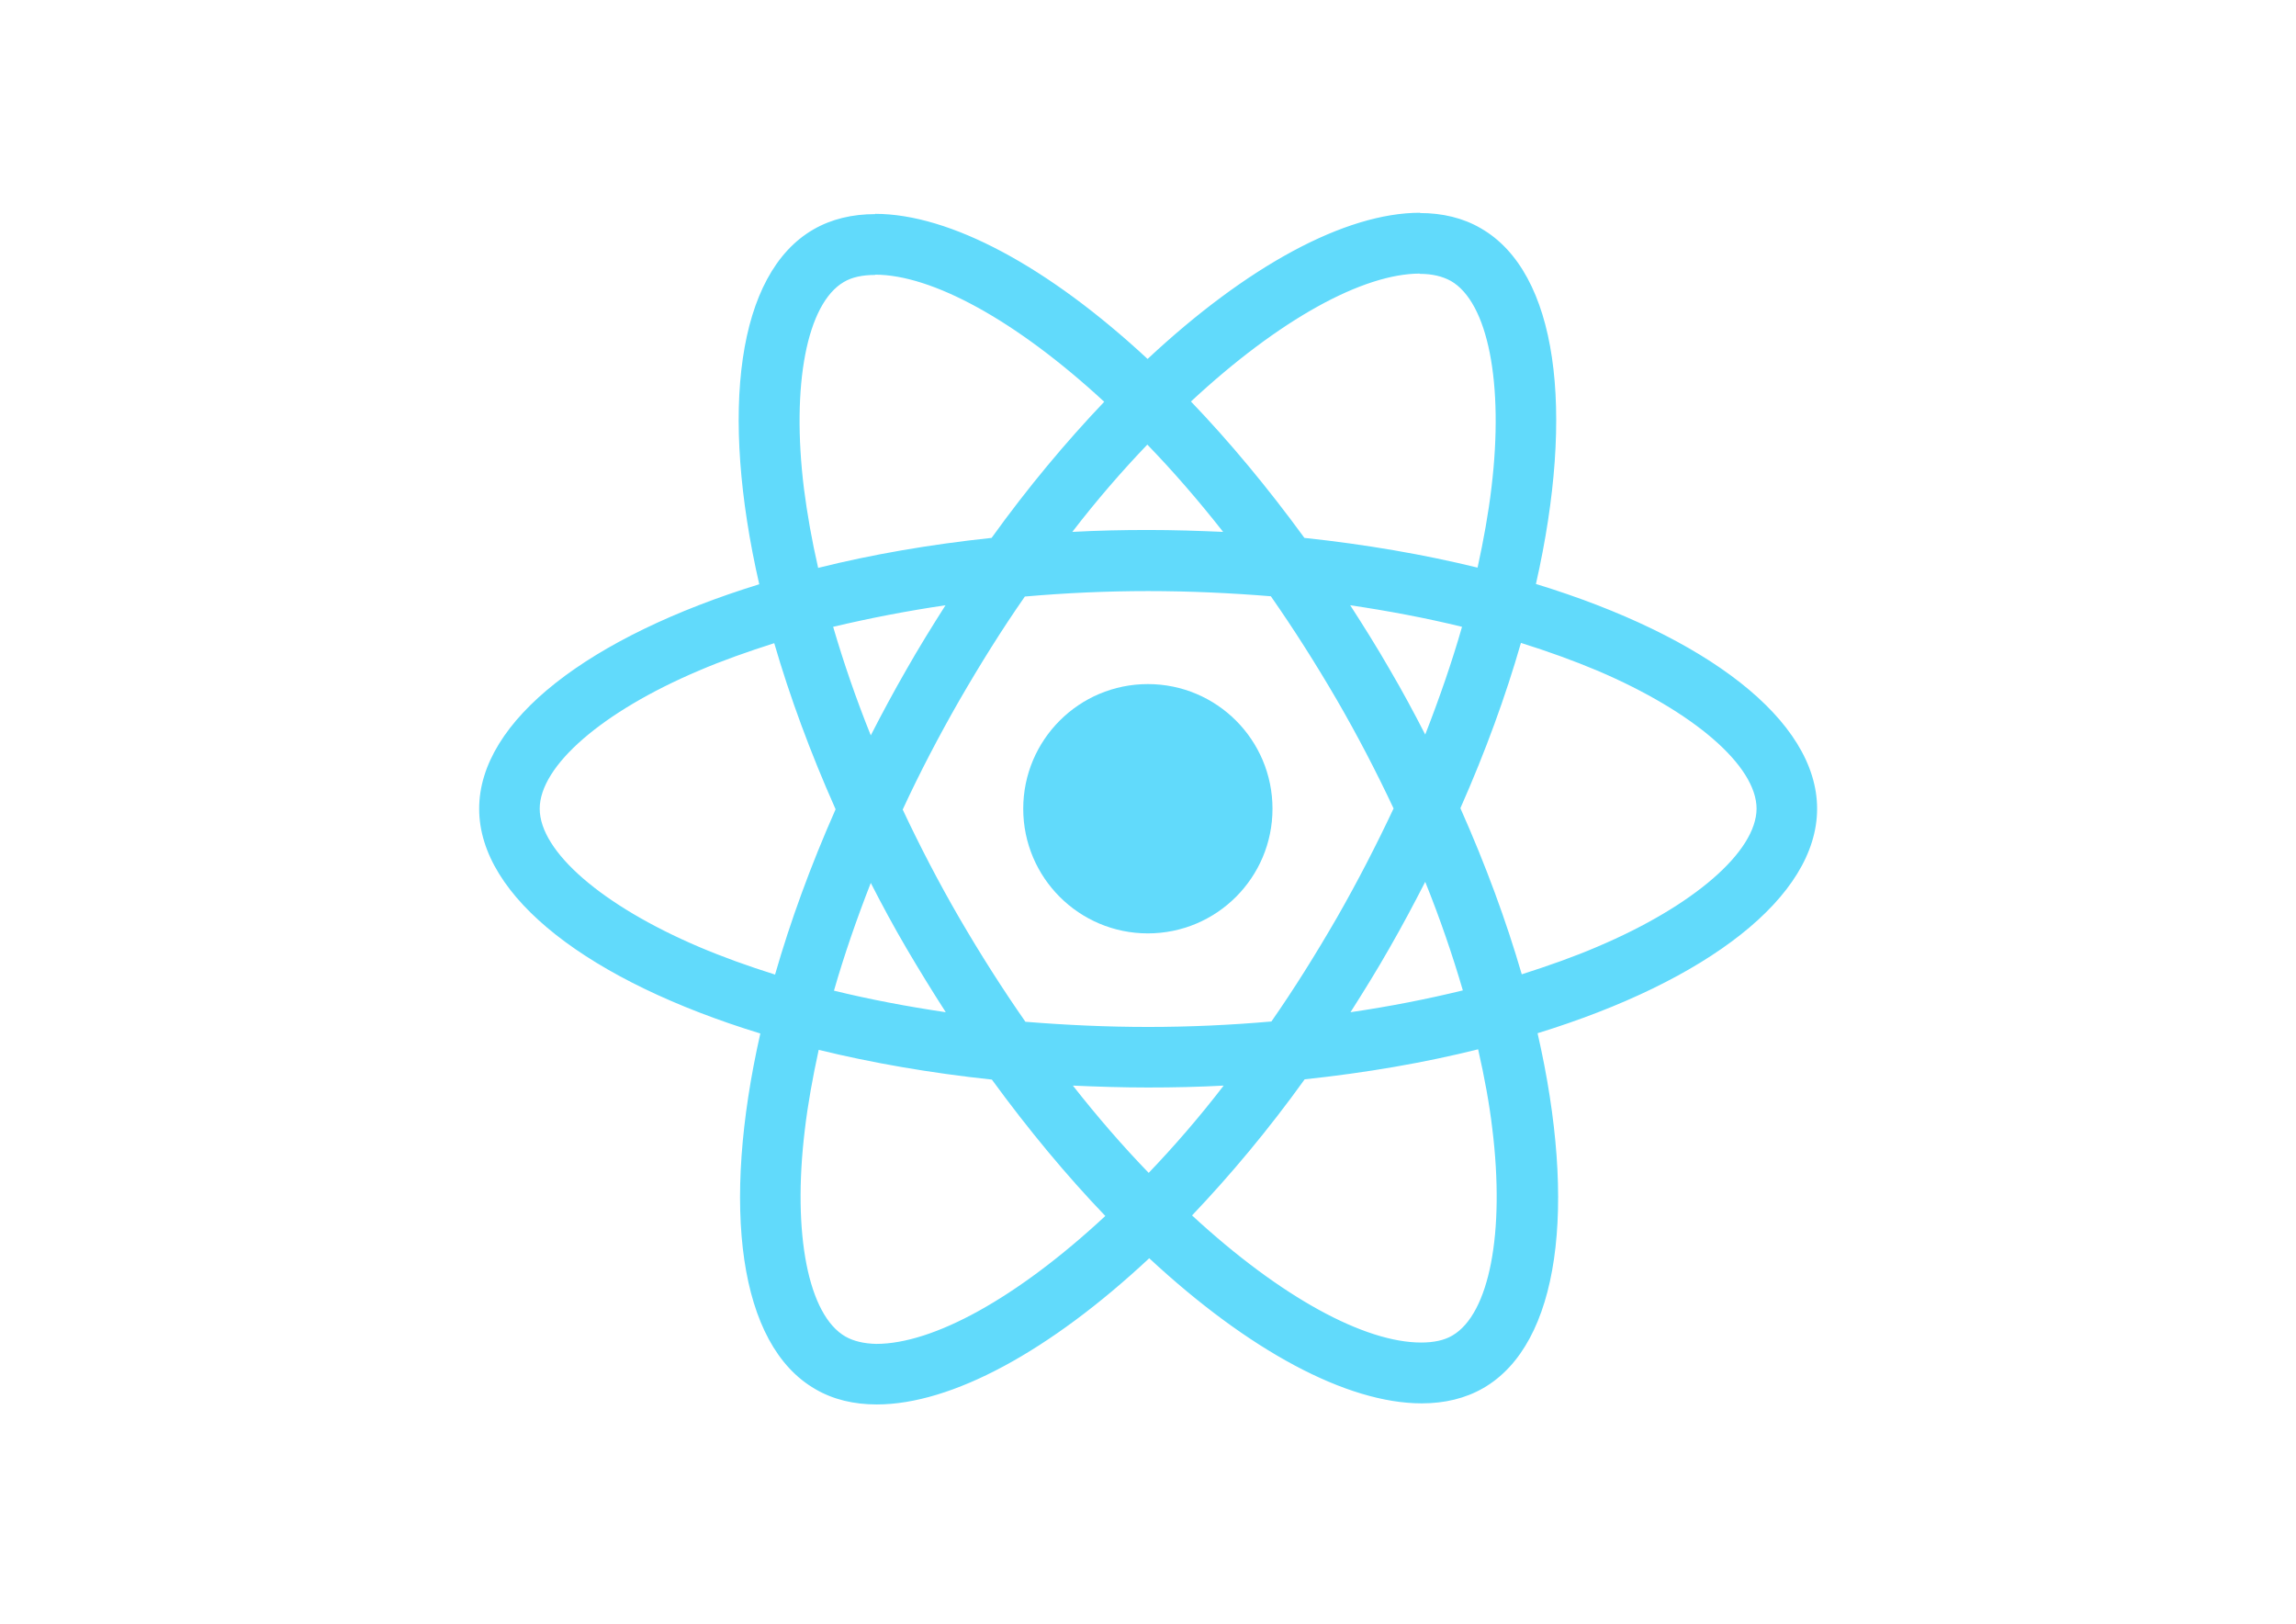
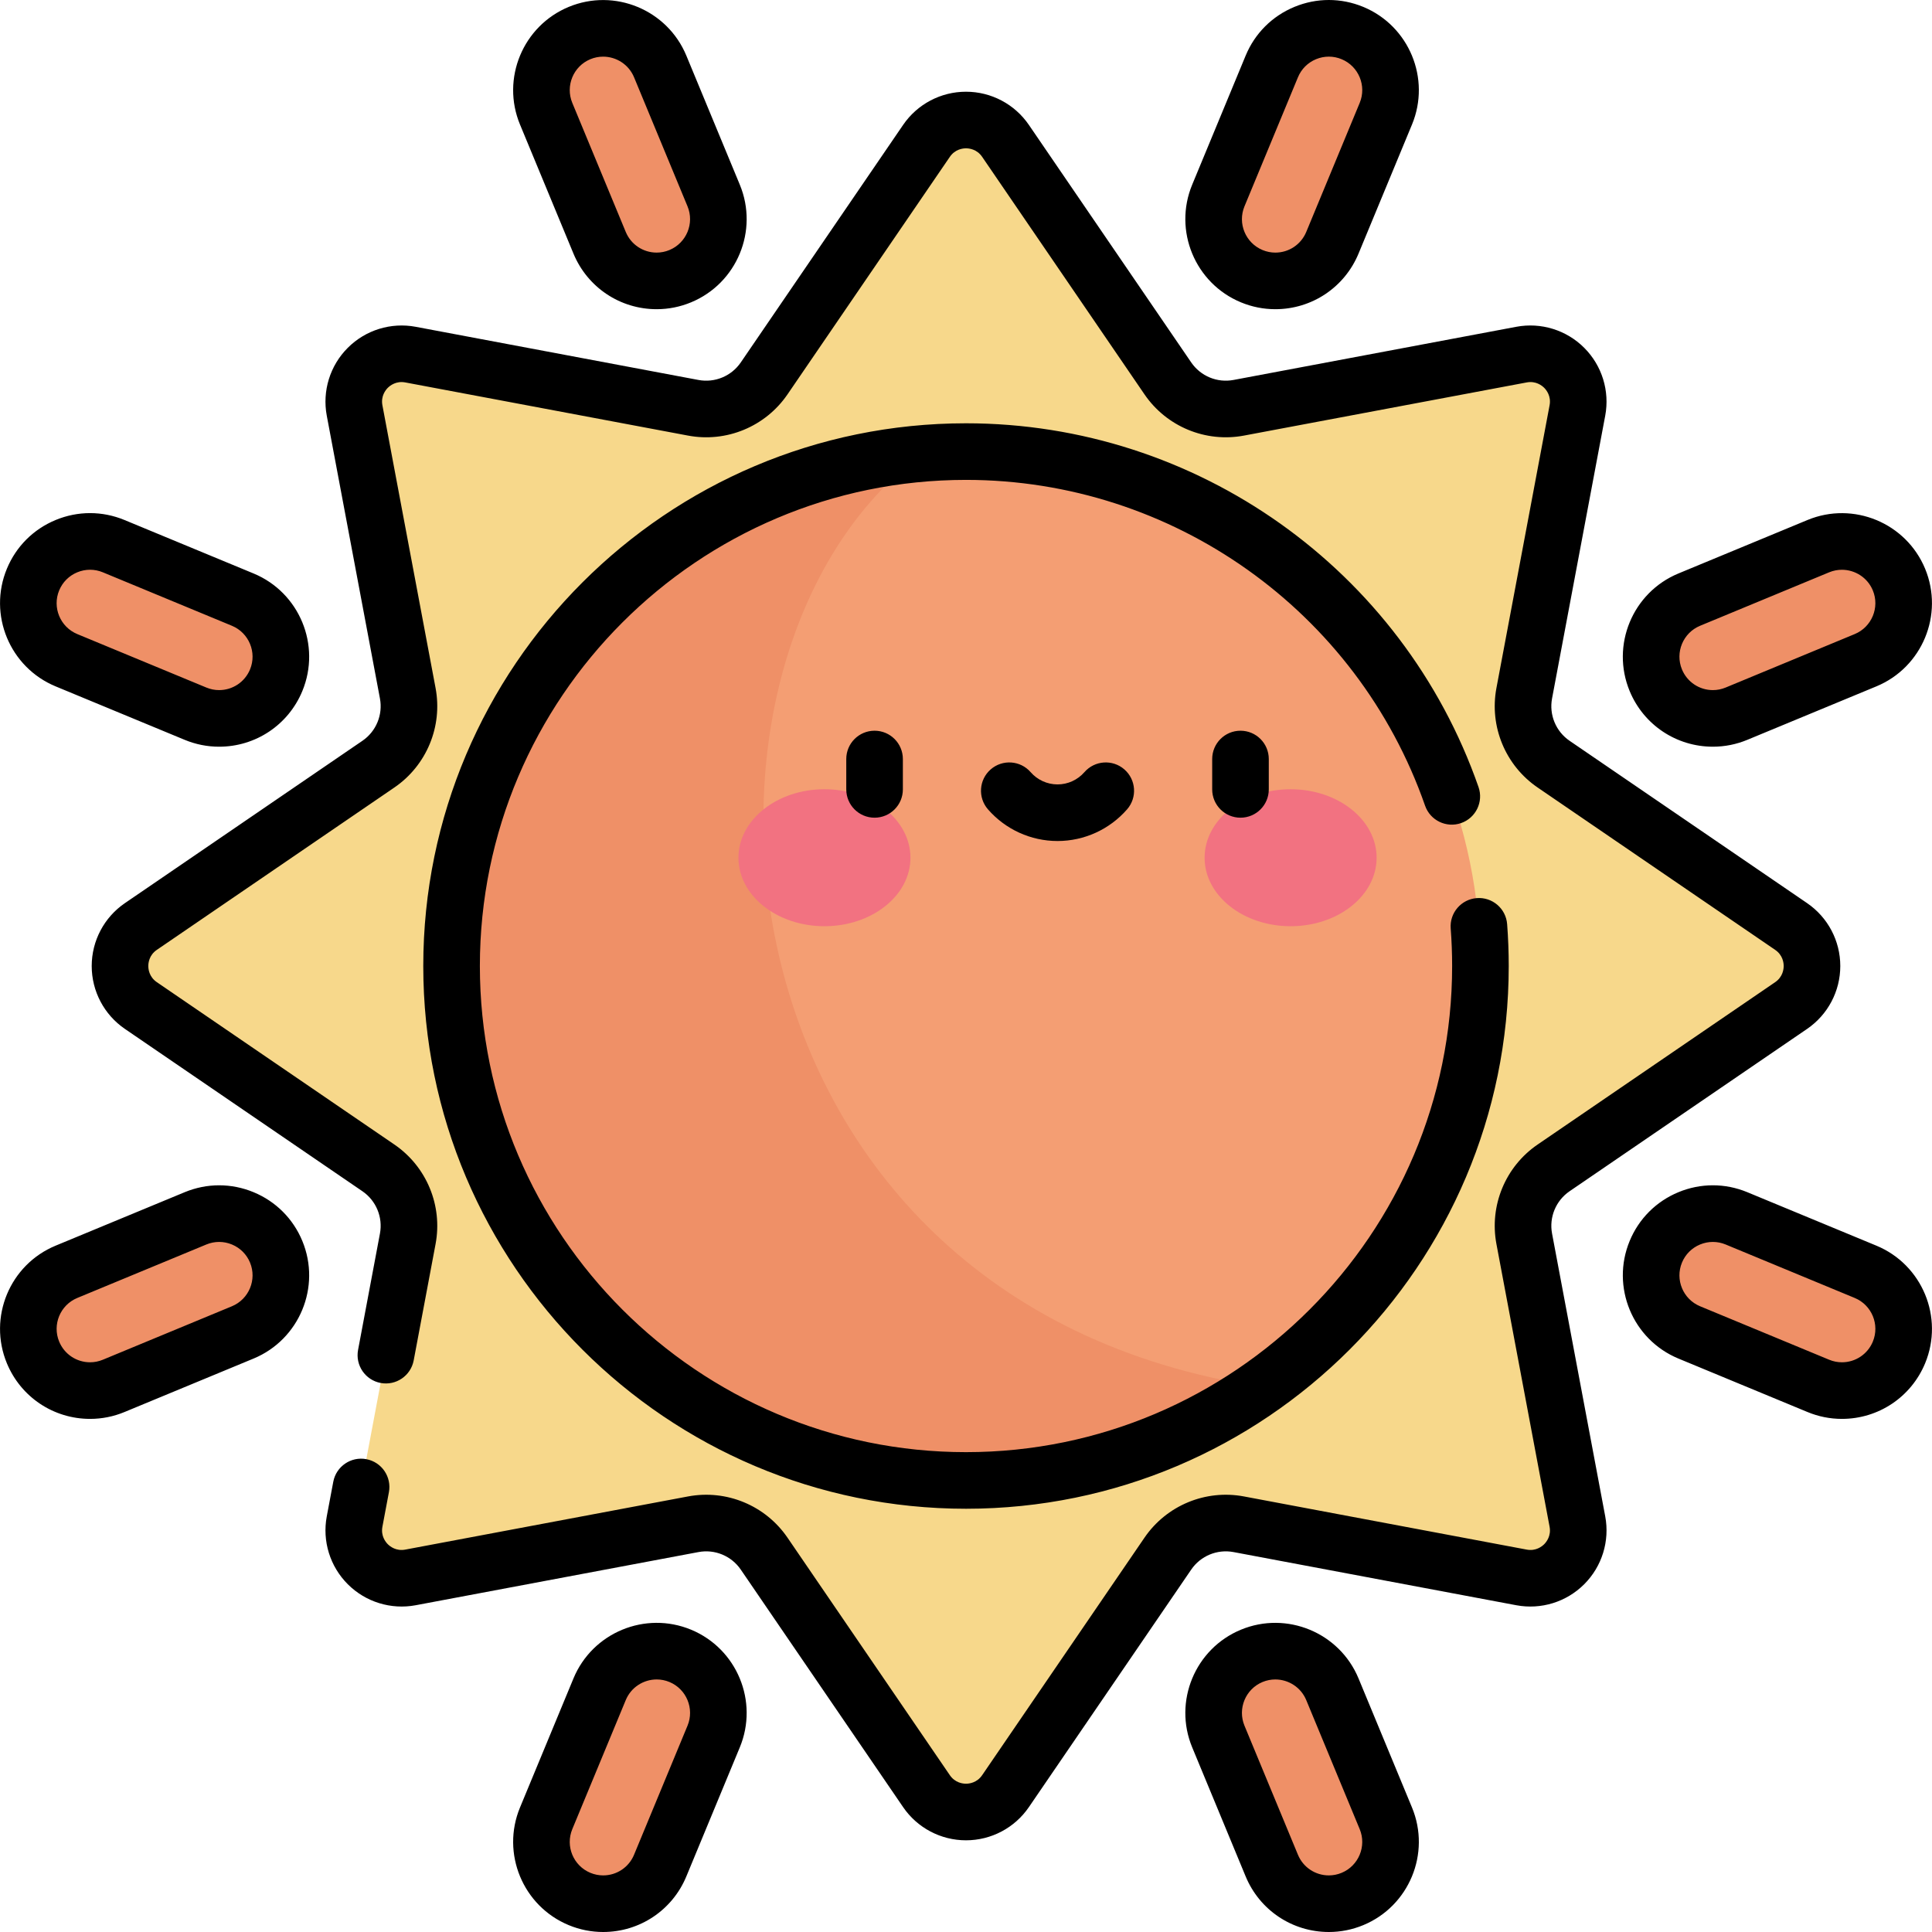
- <svg xmlns="http://www.w3.org/2000/svg" viewBox="0 0 841.9 595.3">
-   <g fill="#61DAFB">
-     <path d="M666.3 296.5c0-32.5-40.7-63.3-103.1-82.4 14.4-63.6 8-114.2-20.2-130.4-6.5-3.8-14.1-5.6-22.4-5.6v22.3c4.6 0 8.3.9 11.4 2.6 13.6 7.8 19.5 37.5 14.9 75.7-1.1 9.4-2.9 19.3-5.1 29.4-19.6-4.8-41-8.5-63.5-10.9-13.5-18.5-27.5-35.3-41.6-50 32.6-30.3 63.2-46.9 84-46.9V78c-27.5 0-63.5 19.6-99.9 53.6-36.4-33.8-72.4-53.2-99.9-53.2v22.3c20.7 0 51.4 16.5 84 46.6-14 14.7-28 31.4-41.3 49.9-22.6 2.4-44 6.1-63.6 11-2.3-10-4-19.7-5.2-29-4.7-38.2 1.1-67.9 14.6-75.8 3-1.8 6.9-2.6 11.5-2.6V78.5c-8.4 0-16 1.8-22.6 5.6-28.1 16.2-34.4 66.7-19.9 130.1-62.2 19.2-102.7 49.9-102.7 82.3 0 32.5 40.7 63.3 103.1 82.4-14.4 63.6-8 114.2 20.2 130.4 6.5 3.8 14.1 5.6 22.5 5.6 27.5 0 63.5-19.6 99.9-53.6 36.4 33.8 72.4 53.2 99.9 53.2 8.4 0 16-1.8 22.6-5.6 28.1-16.2 34.4-66.7 19.9-130.1 62-19.1 102.5-49.9 102.5-82.3zm-130.2-66.7c-3.7 12.9-8.3 26.2-13.5 39.5-4.1-8-8.4-16-13.1-24-4.6-8-9.5-15.8-14.4-23.4 14.2 2.1 27.9 4.7 41 7.9zm-45.8 106.5c-7.8 13.5-15.8 26.3-24.1 38.2-14.9 1.3-30 2-45.2 2-15.1 0-30.2-.7-45-1.9-8.3-11.9-16.4-24.6-24.2-38-7.6-13.1-14.5-26.4-20.8-39.8 6.2-13.4 13.2-26.8 20.7-39.9 7.8-13.5 15.8-26.3 24.1-38.2 14.9-1.3 30-2 45.2-2 15.1 0 30.2.7 45 1.9 8.3 11.9 16.4 24.6 24.2 38 7.6 13.1 14.5 26.4 20.8 39.8-6.3 13.4-13.2 26.8-20.7 39.9zm32.3-13c5.4 13.4 10 26.8 13.8 39.8-13.1 3.2-26.9 5.9-41.2 8 4.9-7.7 9.8-15.6 14.4-23.7 4.6-8 8.9-16.1 13-24.1zM421.2 430c-9.3-9.6-18.6-20.3-27.8-32 9 .4 18.2.7 27.5.7 9.4 0 18.7-.2 27.8-.7-9 11.7-18.3 22.4-27.5 32zm-74.4-58.9c-14.2-2.1-27.9-4.7-41-7.9 3.7-12.9 8.3-26.2 13.5-39.5 4.1 8 8.4 16 13.1 24 4.7 8 9.5 15.8 14.4 23.4zM420.7 163c9.3 9.6 18.6 20.3 27.8 32-9-.4-18.2-.7-27.5-.7-9.4 0-18.7.2-27.8.7 9-11.7 18.3-22.4 27.5-32zm-74 58.9c-4.9 7.7-9.8 15.6-14.4 23.7-4.6 8-8.9 16-13 24-5.4-13.4-10-26.8-13.8-39.8 13.1-3.1 26.9-5.8 41.2-7.9zm-90.5 125.2c-35.4-15.1-58.3-34.9-58.3-50.6 0-15.7 22.9-35.6 58.3-50.6 8.6-3.7 18-7 27.7-10.1 5.7 19.6 13.2 40 22.5 60.9-9.2 20.8-16.6 41.1-22.2 60.6-9.9-3.1-19.3-6.5-28-10.2zM310 490c-13.6-7.8-19.5-37.5-14.9-75.7 1.1-9.4 2.9-19.3 5.1-29.4 19.6 4.8 41 8.5 63.5 10.9 13.5 18.5 27.5 35.3 41.6 50-32.6 30.3-63.2 46.9-84 46.9-4.5-.1-8.3-1-11.3-2.7zm237.2-76.2c4.7 38.2-1.1 67.9-14.6 75.8-3 1.8-6.9 2.6-11.5 2.6-20.7 0-51.4-16.5-84-46.6 14-14.7 28-31.4 41.3-49.9 22.6-2.4 44-6.1 63.6-11 2.3 10.1 4.1 19.8 5.2 29.1zm38.5-66.7c-8.6 3.7-18 7-27.7 10.1-5.7-19.6-13.2-40-22.5-60.9 9.2-20.8 16.6-41.1 22.2-60.6 9.9 3.1 19.3 6.5 28.1 10.2 35.4 15.1 58.3 34.9 58.3 50.6-.1 15.7-23 35.6-58.4 50.6zM320.8 78.4z" />
-     <circle cx="420.9" cy="296.5" r="45.7" />
-     <path d="M520.5 78.1z" />
+ <svg xmlns="http://www.w3.org/2000/svg" version="1.1" id="Capa_1" x="0px" y="0px" viewBox="0 0 511.999 511.999" style="enable-background:new 0 0 511.999 511.999;" xml:space="preserve">
+   <path style="fill:#F7D88B;" d="M411.721,309.5l62.946-43.023c7.37-5.038,7.37-15.91,0-20.947l-62.946-43.023  c-6.092-4.164-9.146-11.536-7.782-18.788l14.088-74.932c1.65-8.774-6.038-16.461-14.812-14.812l-74.932,14.088  c-7.252,1.364-14.624-1.69-18.788-7.782l-43.023-62.946c-5.038-7.37-15.91-7.37-20.947,0l-43.023,62.946  c-4.164,6.092-11.536,9.146-18.788,7.782l-74.932-14.088c-8.774-1.649-16.461,6.038-14.812,14.812l14.088,74.932  c1.363,7.252-1.69,14.624-7.782,18.788L37.331,245.53c-7.37,5.038-7.37,15.91,0,20.947l62.946,43.023  c6.092,4.164,9.146,11.536,7.782,18.788l-14.088,74.932c-1.649,8.774,6.038,16.461,14.812,14.812l74.932-14.088  c7.252-1.364,14.624,1.69,18.788,7.782l43.023,62.946c5.038,7.37,15.91,7.37,20.947,0l43.023-62.946  c4.164-6.092,11.536-9.146,18.788-7.782l74.932,14.088c8.774,1.65,16.461-6.038,14.812-14.812l-14.088-74.932  C402.575,321.035,405.629,313.664,411.721,309.5z" />
+   <circle style="fill:#F49E73;" cx="255.995" cy="256.006" r="136.328" />
+   <g>
+     <path style="fill:#EF9067;" d="M255.999,392.332c29.18,0,56.215-9.173,78.389-24.785   c-148.205-22.476-161.671-194.146-89.906-247.383c-69.901,5.848-124.812,64.427-124.812,135.84   C119.671,331.295,180.707,392.332,255.999,392.332z" />
+     <path style="fill:#EF9067;" d="M337.975,74.441c-2.086,0-4.207-0.401-6.254-1.249c-8.346-3.458-12.31-13.027-8.853-21.374   l14.17-34.208c3.457-8.348,13.029-12.31,21.374-8.853c8.346,3.458,12.31,13.027,8.853,21.374l-14.17,34.207   C350.486,70.638,344.394,74.441,337.975,74.441z" />
+     <path style="fill:#EF9067;" d="M488.126,368.519c-2.086,0-4.207-0.401-6.254-1.249l-34.208-14.17   c-8.346-3.458-12.31-13.027-8.853-21.374c3.457-8.347,13.028-12.31,21.374-8.853l34.208,14.17   c8.346,3.458,12.31,13.027,8.853,21.374C500.637,364.716,494.545,368.519,488.126,368.519z" />
+     <path style="fill:#EF9067;" d="M58.068,190.384c-2.086,0-4.207-0.402-6.254-1.249l-34.208-14.17   c-8.347-3.458-12.311-13.027-8.853-21.374c3.457-8.347,13.028-12.31,21.374-8.853l34.208,14.17   c8.347,3.458,12.31,13.027,8.853,21.374C70.578,186.581,64.486,190.384,58.068,190.384z" />
+     <path style="fill:#EF9067;" d="M159.84,504.5c-2.086,0-4.207-0.401-6.254-1.249c-8.346-3.458-12.31-13.027-8.853-21.374   l14.17-34.208c3.457-8.348,13.028-12.31,21.374-8.853c8.346,3.458,12.31,13.027,8.853,21.374l-14.17,34.207   C172.351,500.696,166.259,504.5,159.84,504.5z" />
+     <path style="fill:#EF9067;" d="M174.023,74.441c-6.42,0-12.51-3.803-15.12-10.103l-14.17-34.207   c-3.457-8.347,0.507-17.916,8.853-21.374c8.346-3.455,17.917,0.506,21.374,8.853l14.17,34.208   c3.457,8.346-0.507,17.916-8.853,21.374C178.23,74.039,176.109,74.441,174.023,74.441z" />
+     <path style="fill:#EF9067;" d="M23.872,368.519c-6.42,0-12.511-3.803-15.12-10.103c-3.457-8.347,0.507-17.916,8.853-21.374   l34.208-14.17c8.345-3.456,17.917,0.506,21.374,8.853c3.457,8.347-0.507,17.916-8.853,21.374l-34.208,14.17   C28.079,368.117,25.958,368.519,23.872,368.519z" />
+     <path style="fill:#EF9067;" d="M453.93,190.384c-6.42,0-12.511-3.803-15.12-10.103c-3.457-8.347,0.507-17.916,8.853-21.374   l34.208-14.17c8.346-3.455,17.917,0.506,21.374,8.853c3.457,8.347-0.507,17.916-8.853,21.374l-34.208,14.17   C458.137,189.982,456.017,190.384,453.93,190.384z" />
+     <path style="fill:#EF9067;" d="M352.158,504.5c-6.42,0-12.511-3.803-15.12-10.103l-14.17-34.207   c-3.457-8.346,0.507-17.916,8.853-21.374c8.345-3.455,17.915,0.507,21.374,8.853l14.17,34.208   c3.457,8.346-0.507,17.916-8.853,21.374C356.365,504.098,354.244,504.5,352.158,504.5z" />
  </g>
+   <g>
+     <ellipse style="fill:#F27281;" cx="218.486" cy="227.306" rx="22.792" ry="18.15" />
+     <ellipse style="fill:#F27281;" cx="342.024" cy="227.306" rx="22.792" ry="18.15" />
+   </g>
+   <path d="M328.851,80.12c2.917,1.208,5.986,1.82,9.124,1.82c9.688,0,18.342-5.783,22.049-14.732l14.17-34.207  c5.034-12.154-0.758-26.138-12.912-31.173c-5.888-2.438-12.371-2.438-18.259,0c-5.889,2.439-10.476,7.024-12.913,12.912  l-14.17,34.208C310.907,61.102,316.699,75.085,328.851,80.12z M329.797,54.689l14.171-34.208c0.904-2.186,2.607-3.888,4.794-4.793  c1.094-0.453,2.242-0.679,3.392-0.679c1.147,0,2.295,0.226,3.387,0.678c4.514,1.87,6.665,7.063,4.796,11.575l-14.17,34.208  c-1.378,3.324-4.593,5.473-8.191,5.473c-1.158,0-2.297-0.228-3.384-0.678C330.08,64.393,327.928,59.201,329.797,54.689z   M453.93,197.883c3.139,0,6.208-0.612,9.124-1.82l34.208-14.17c12.154-5.035,17.946-19.019,12.913-31.172  c-5.034-12.153-19.018-17.948-31.174-12.913l-34.208,14.17c-12.153,5.035-17.946,19.019-12.913,31.172  C435.588,192.101,444.244,197.883,453.93,197.883z M450.534,165.837l34.207-14.169c1.105-0.458,2.251-0.674,3.379-0.674  c3.479,0,6.786,2.061,8.197,5.468c1.869,4.513-0.282,9.705-4.795,11.574l-34.207,14.17c-1.087,0.45-2.225,0.678-3.385,0.678  c-3.599,0-6.814-2.148-8.19-5.472C443.872,172.898,446.022,167.706,450.534,165.837z M14.735,181.894l34.209,14.17  c2.915,1.207,5.984,1.82,9.123,1.82c9.687,0,18.342-5.783,22.05-14.733c5.033-12.154-0.76-26.138-12.913-31.172l-34.208-14.17  c-5.888-2.438-12.372-2.439-18.26,0c-5.889,2.439-10.476,7.025-12.913,12.913C-3.21,162.875,2.581,176.859,14.735,181.894z   M15.681,156.461c0.905-2.186,2.607-3.888,4.794-4.794c1.094-0.453,2.242-0.679,3.391-0.679c1.148,0,2.297,0.227,3.39,0.679  l34.208,14.17c4.513,1.869,6.663,7.062,4.795,11.574c-1.378,3.325-4.593,5.473-8.191,5.473c-1.159,0-2.298-0.228-3.384-0.678  l-34.208-14.17C15.963,166.166,13.811,160.974,15.681,156.461z M151.974,67.209c3.708,8.949,12.362,14.731,22.049,14.731  c3.138,0,6.207-0.612,9.124-1.821c12.153-5.035,17.945-19.019,12.911-31.172l-14.17-34.208  c-5.033-12.15-19.016-17.946-31.173-12.911c-12.153,5.035-17.945,19.019-12.911,31.173L151.974,67.209z M156.455,15.686  c1.105-0.458,2.251-0.674,3.379-0.674c3.479,0,6.786,2.061,8.197,5.468l14.17,34.208c1.869,4.513-0.282,9.705-4.794,11.574  c-1.087,0.45-2.226,0.679-3.384,0.679c-3.599,0-6.814-2.148-8.191-5.473l-14.17-34.208  C149.793,22.748,151.944,17.555,156.455,15.686z M411.31,326.902c-0.814-4.327,1.009-8.727,4.643-11.211l62.946-43.022  c5.507-3.765,8.795-9.995,8.795-16.665c0-6.671-3.288-12.901-8.795-16.666l-62.947-43.023c-3.634-2.483-5.456-6.883-4.643-11.21  l14.088-74.932c1.232-6.556-0.848-13.286-5.565-18.003c-4.717-4.717-11.448-6.797-18.004-5.566l-74.932,14.088  c-4.329,0.814-8.727-1.01-11.211-4.644l-43.02-62.945c-3.765-5.508-9.994-8.796-16.666-8.796c-6.672,0-12.901,3.288-16.666,8.796  L196.312,96.05c-2.484,3.633-6.883,5.454-11.211,4.644L110.17,86.606c-6.558-1.231-13.287,0.848-18.004,5.566  c-4.718,4.717-6.798,11.447-5.565,18.003l14.088,74.932c0.813,4.326-1.009,8.727-4.644,11.21L33.099,239.34  c-5.507,3.765-8.795,9.995-8.795,16.666c0,6.671,3.288,12.901,8.795,16.665l62.946,43.022c3.634,2.484,5.457,6.884,4.644,11.21  l-5.798,30.842c-0.765,4.071,1.915,7.991,5.985,8.757c4.071,0.762,7.991-1.914,8.757-5.985l5.798-30.842  c1.912-10.174-2.374-20.523-10.921-26.366l-62.947-43.023c-2.04-1.394-2.26-3.458-2.26-4.282c0-0.823,0.22-2.888,2.26-4.282  l62.946-43.023c8.547-5.842,12.833-16.19,10.921-26.366l-14.088-74.932c-0.457-2.428,0.848-4.044,1.43-4.625  c0.583-0.582,2.202-1.884,4.626-1.43l74.932,14.087c10.171,1.917,20.523-2.374,26.366-10.921l43.022-62.946  c1.394-2.04,3.458-2.26,4.281-2.26c0.823,0,2.888,0.22,4.282,2.26l43.022,62.946c5.843,8.547,16.192,12.835,26.365,10.921  l74.932-14.087c2.426-0.455,4.044,0.848,4.626,1.43c0.582,0.582,1.887,2.198,1.43,4.625l-14.088,74.932  c-1.912,10.176,2.374,20.525,10.921,26.366l62.946,43.023c2.04,1.394,2.26,3.458,2.26,4.282c0,0.823-0.22,2.888-2.26,4.282  l-62.945,43.022c-8.548,5.841-12.834,16.19-10.922,26.366l14.088,74.932c0.457,2.428-0.848,4.043-1.43,4.625  c-0.582,0.582-2.2,1.886-4.626,1.43l-74.932-14.087c-10.169-1.916-20.523,2.374-26.366,10.921l-43.022,62.946  c-1.394,2.04-3.458,2.26-4.281,2.26c-0.823,0-2.888-0.22-4.282-2.26l-43.022-62.946c-5.842-8.547-16.189-12.834-26.365-10.921  l-74.932,14.087c-2.424,0.457-4.043-0.848-4.626-1.43c-0.582-0.582-1.887-2.198-1.43-4.625l1.722-9.156  c0.766-4.071-1.914-7.992-5.985-8.757c-4.065-0.766-7.991,1.914-8.757,5.984l-1.722,9.156c-1.232,6.556,0.848,13.286,5.565,18.003  c4.717,4.717,11.451,6.795,18.004,5.566l74.932-14.088c4.33-0.813,8.727,1.01,11.211,4.643l43.021,62.946  c3.765,5.507,9.995,8.796,16.666,8.796c6.671,0,12.901-3.289,16.666-8.796l43.021-62.946c2.484-3.633,6.88-5.457,11.211-4.643  l74.932,14.088c6.56,1.229,13.286-0.848,18.004-5.566c4.718-4.717,6.798-11.447,5.565-18.003L411.31,326.902z M287.384,204.626  c-1.801,2.066-4.399,3.251-7.129,3.251c-2.73,0-5.328-1.185-7.129-3.251c-2.723-3.124-7.46-3.448-10.582-0.727  c-3.122,2.721-3.448,7.459-0.727,10.582c4.65,5.336,11.37,8.396,18.438,8.396c7.067,0,13.787-3.061,18.438-8.396  c2.722-3.123,2.396-7.86-0.727-10.582C294.841,201.178,290.107,201.503,287.384,204.626z M321.242,201.148v8.049  c0,4.142,3.357,7.5,7.5,7.5s7.5-3.358,7.5-7.5v-8.049c0-4.142-3.357-7.5-7.5-7.5C324.599,193.648,321.242,197.006,321.242,201.148z   M224.269,201.148v8.049c0,4.142,3.357,7.5,7.5,7.5s7.5-3.358,7.5-7.5v-8.049c0-4.142-3.357-7.5-7.5-7.5  C227.627,193.648,224.269,197.006,224.269,201.148z M497.263,330.113l-34.208-14.17c-5.888-2.438-12.372-2.438-18.26,0.001  c-5.889,2.439-10.475,7.024-12.913,12.912c-5.034,12.154,0.758,26.138,12.912,31.173l34.209,14.17  c2.915,1.208,5.984,1.82,9.123,1.82c9.688,0,18.343-5.783,22.049-14.732C515.209,349.132,509.418,335.148,497.263,330.113z   M496.318,355.546c-1.377,3.325-4.593,5.473-8.191,5.473c-1.159,0-2.298-0.228-3.384-0.678l-34.208-14.17  c-4.513-1.869-6.664-7.062-4.794-11.575c0.904-2.185,2.607-3.888,4.794-4.793c1.094-0.453,2.242-0.679,3.391-0.679  c1.148,0,2.297,0.226,3.39,0.679l34.208,14.17C496.036,345.841,498.187,351.033,496.318,355.546z M67.203,315.945  c-5.888-2.438-12.372-2.438-18.26,0l-34.208,14.17C2.581,335.148-3.21,349.132,1.823,361.286  c3.706,8.95,12.361,14.733,22.049,14.733c3.139,0,6.208-0.612,9.124-1.82l34.208-14.17c12.154-5.035,17.946-19.019,12.913-31.171  C77.678,322.968,73.091,318.384,67.203,315.945z M61.465,346.171l-34.207,14.17c-1.087,0.45-2.226,0.678-3.385,0.678  c-3.599,0-6.814-2.148-8.191-5.473c-1.869-4.513,0.282-9.705,4.795-11.574l34.208-14.17c1.093-0.453,2.241-0.679,3.39-0.679  c1.148,0,2.298,0.227,3.391,0.68c2.187,0.905,3.889,2.608,4.795,4.794C68.128,339.109,65.976,344.301,61.465,346.171z   M377.659,213.514c1.366,3.911,5.643,5.974,9.554,4.608c3.91-1.366,5.974-5.643,4.608-9.553  c-20.136-57.656-74.718-96.393-135.821-96.393c-79.308,0-143.829,64.521-143.829,143.829s64.522,143.829,143.829,143.829  s143.829-64.521,143.829-143.829c0-3.684-0.142-7.416-0.422-11.09c-0.315-4.13-3.899-7.221-8.049-6.909  c-4.13,0.315-7.223,3.918-6.908,8.048c0.252,3.297,0.379,6.645,0.379,9.95c0,71.037-57.792,128.829-128.829,128.829  S127.171,327.04,127.171,256.004s57.792-128.829,128.829-128.829C310.733,127.176,359.625,161.872,377.659,213.514z   M183.146,431.886c-12.153-5.034-26.138,0.759-31.172,12.913l-14.17,34.207c-5.034,12.154,0.758,26.138,12.911,31.172  c2.916,1.208,5.986,1.821,9.125,1.821c9.688,0,18.343-5.783,22.048-14.732l14.17-34.207  C201.091,450.904,195.299,436.922,183.146,431.886z M182.201,457.319l-14.171,34.208c-1.376,3.324-4.591,5.472-8.189,5.472  c-1.158,0-2.297-0.228-3.384-0.679c-4.513-1.869-6.664-7.062-4.795-11.574l14.171-34.208c1.411-3.408,4.718-5.468,8.195-5.468  c1.128,0,2.273,0.216,3.379,0.674C181.919,447.614,184.07,452.806,182.201,457.319z M360.024,444.799  c-5.034-12.152-19.021-17.945-31.173-12.912c-12.153,5.035-17.945,19.019-12.911,31.173l14.169,34.206  c3.706,8.95,12.36,14.733,22.049,14.733c3.139,0,6.209-0.613,9.124-1.82c12.154-5.035,17.946-19.019,12.912-31.173L360.024,444.799z   M355.541,496.321c-1.086,0.45-2.225,0.678-3.383,0.678c-3.599,0-6.814-2.148-8.191-5.473l-14.17-34.207  c-1.869-4.513,0.282-9.706,4.792-11.574c1.105-0.457,2.251-0.674,3.379-0.674c3.478,0,6.786,2.061,8.198,5.468l14.17,34.207  C362.206,489.259,360.054,494.452,355.541,496.321z" />
+   <g>
+ </g>
+   <g>
+ </g>
+   <g>
+ </g>
+   <g>
+ </g>
+   <g>
+ </g>
+   <g>
+ </g>
+   <g>
+ </g>
+   <g>
+ </g>
+   <g>
+ </g>
+   <g>
+ </g>
+   <g>
+ </g>
+   <g>
+ </g>
+   <g>
+ </g>
+   <g>
+ </g>
+   <g>
+ </g>
</svg>
